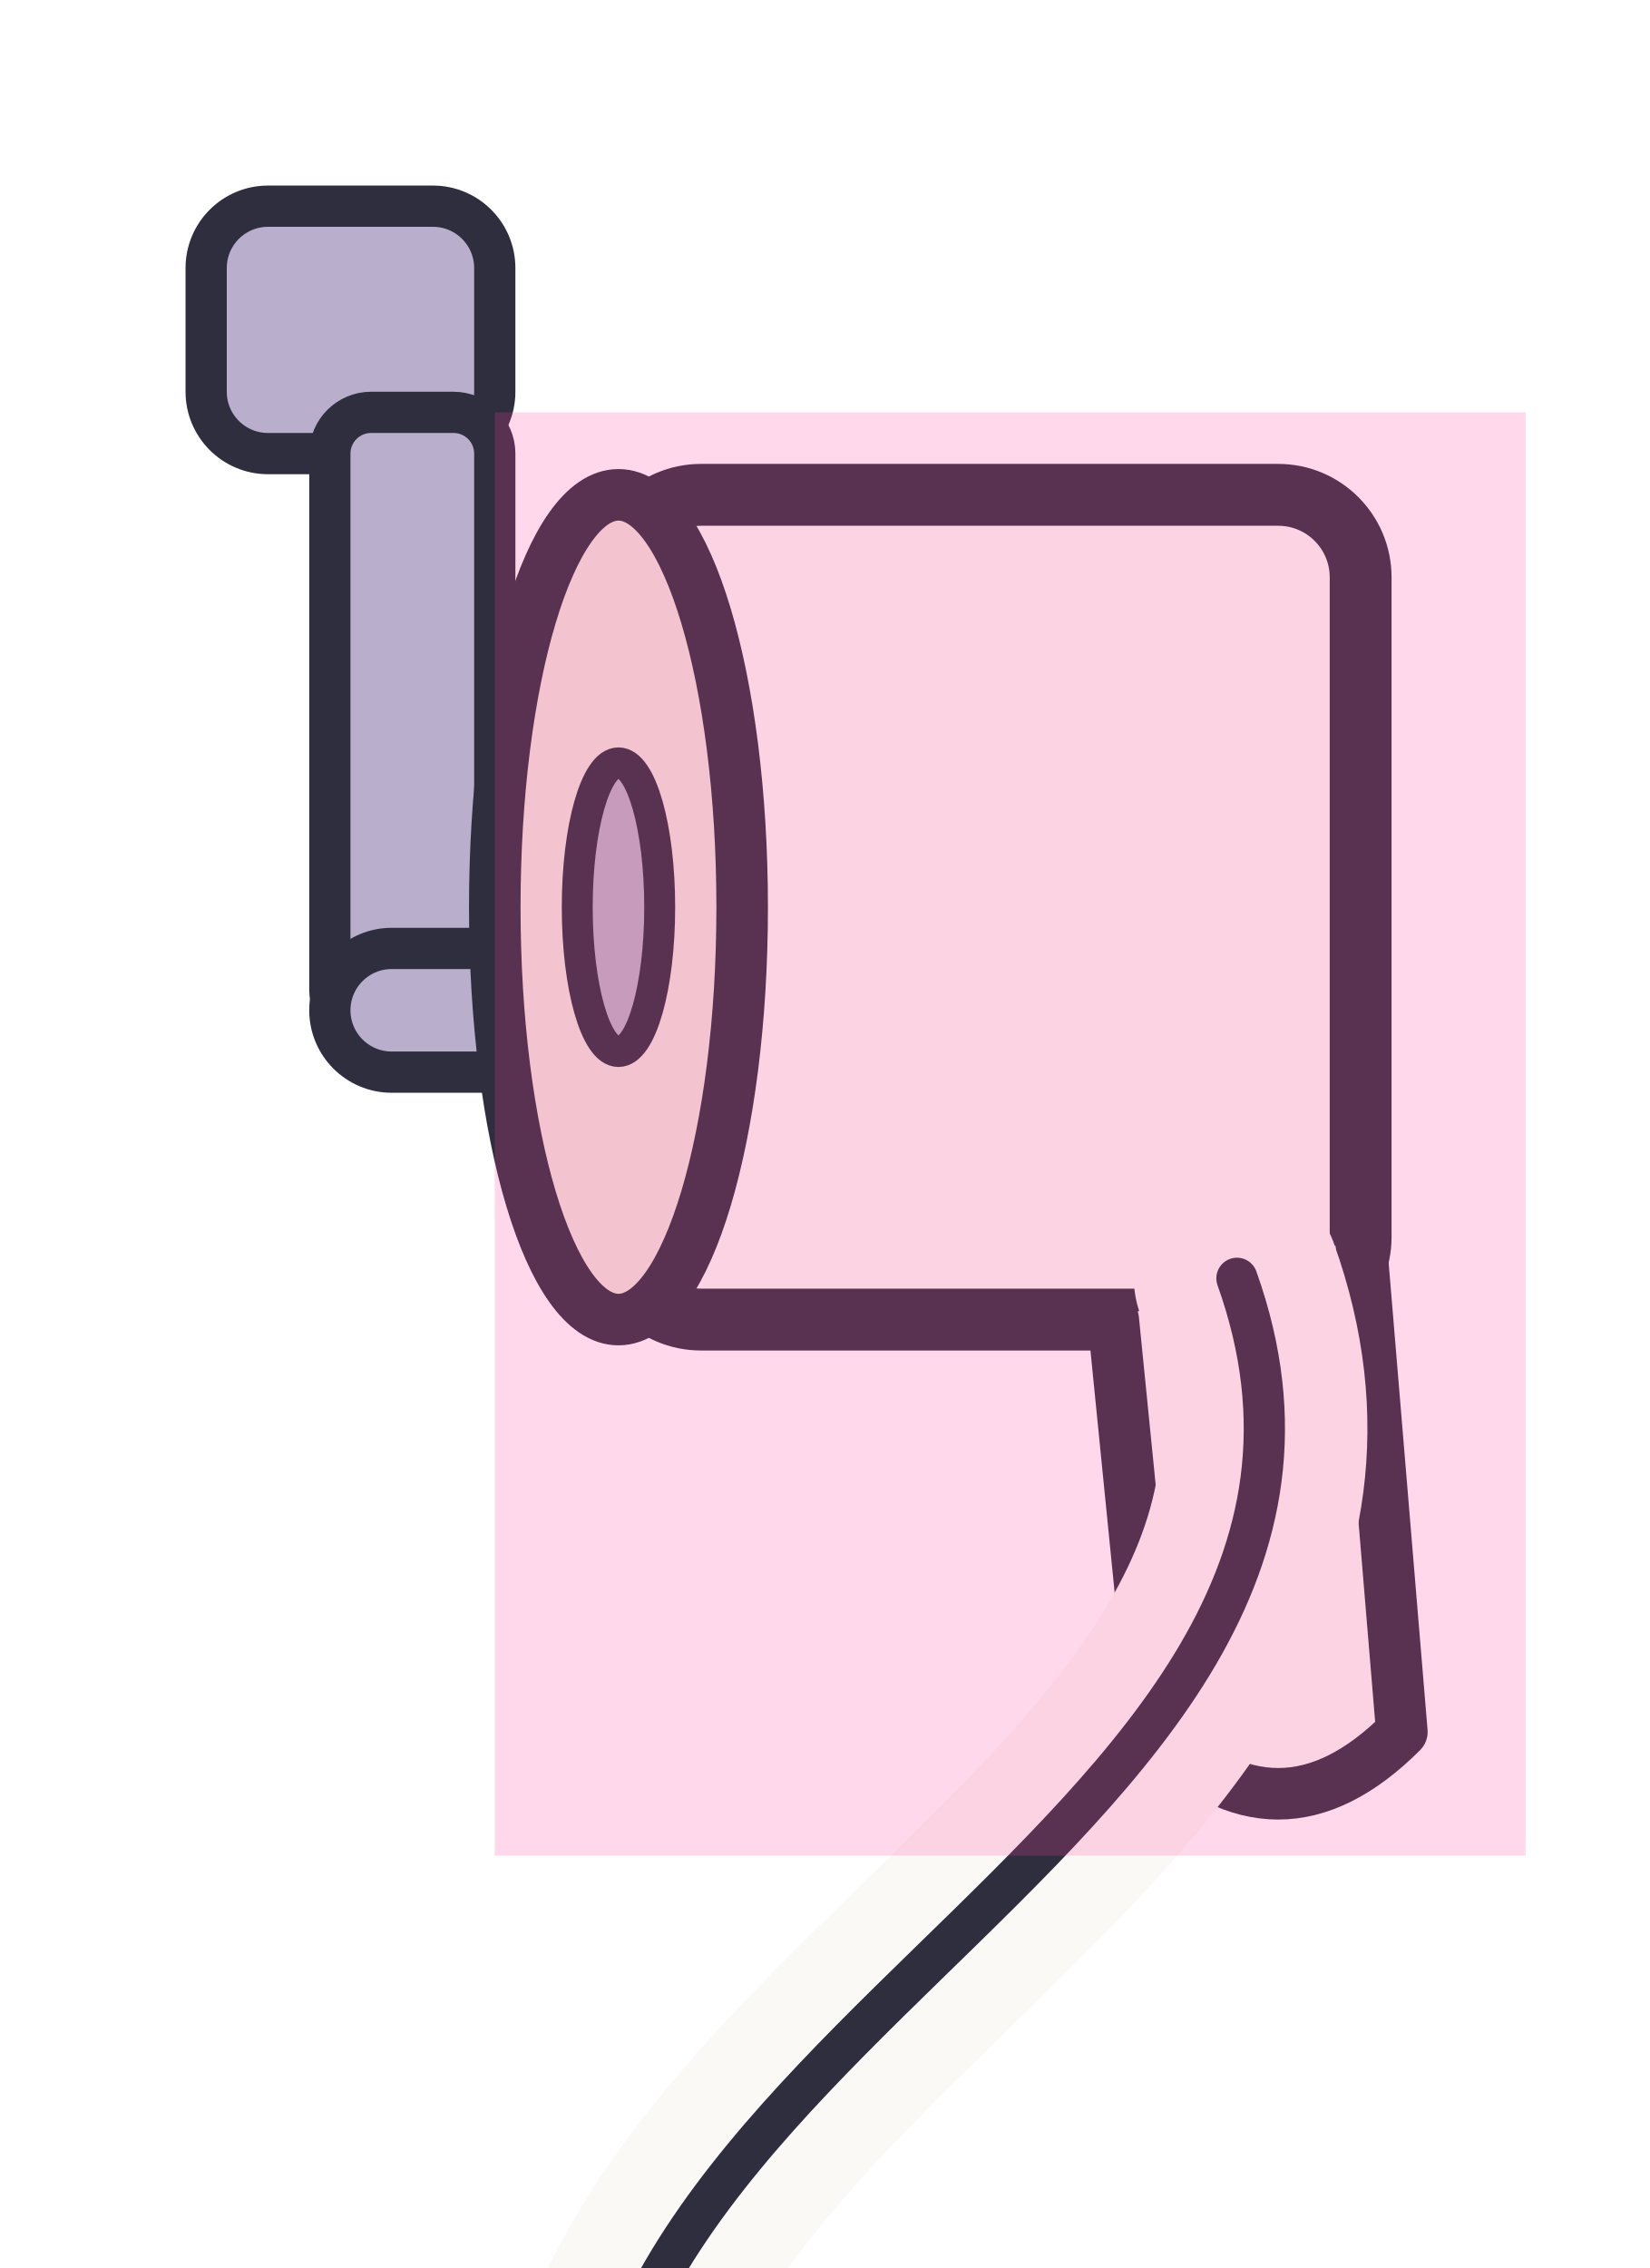
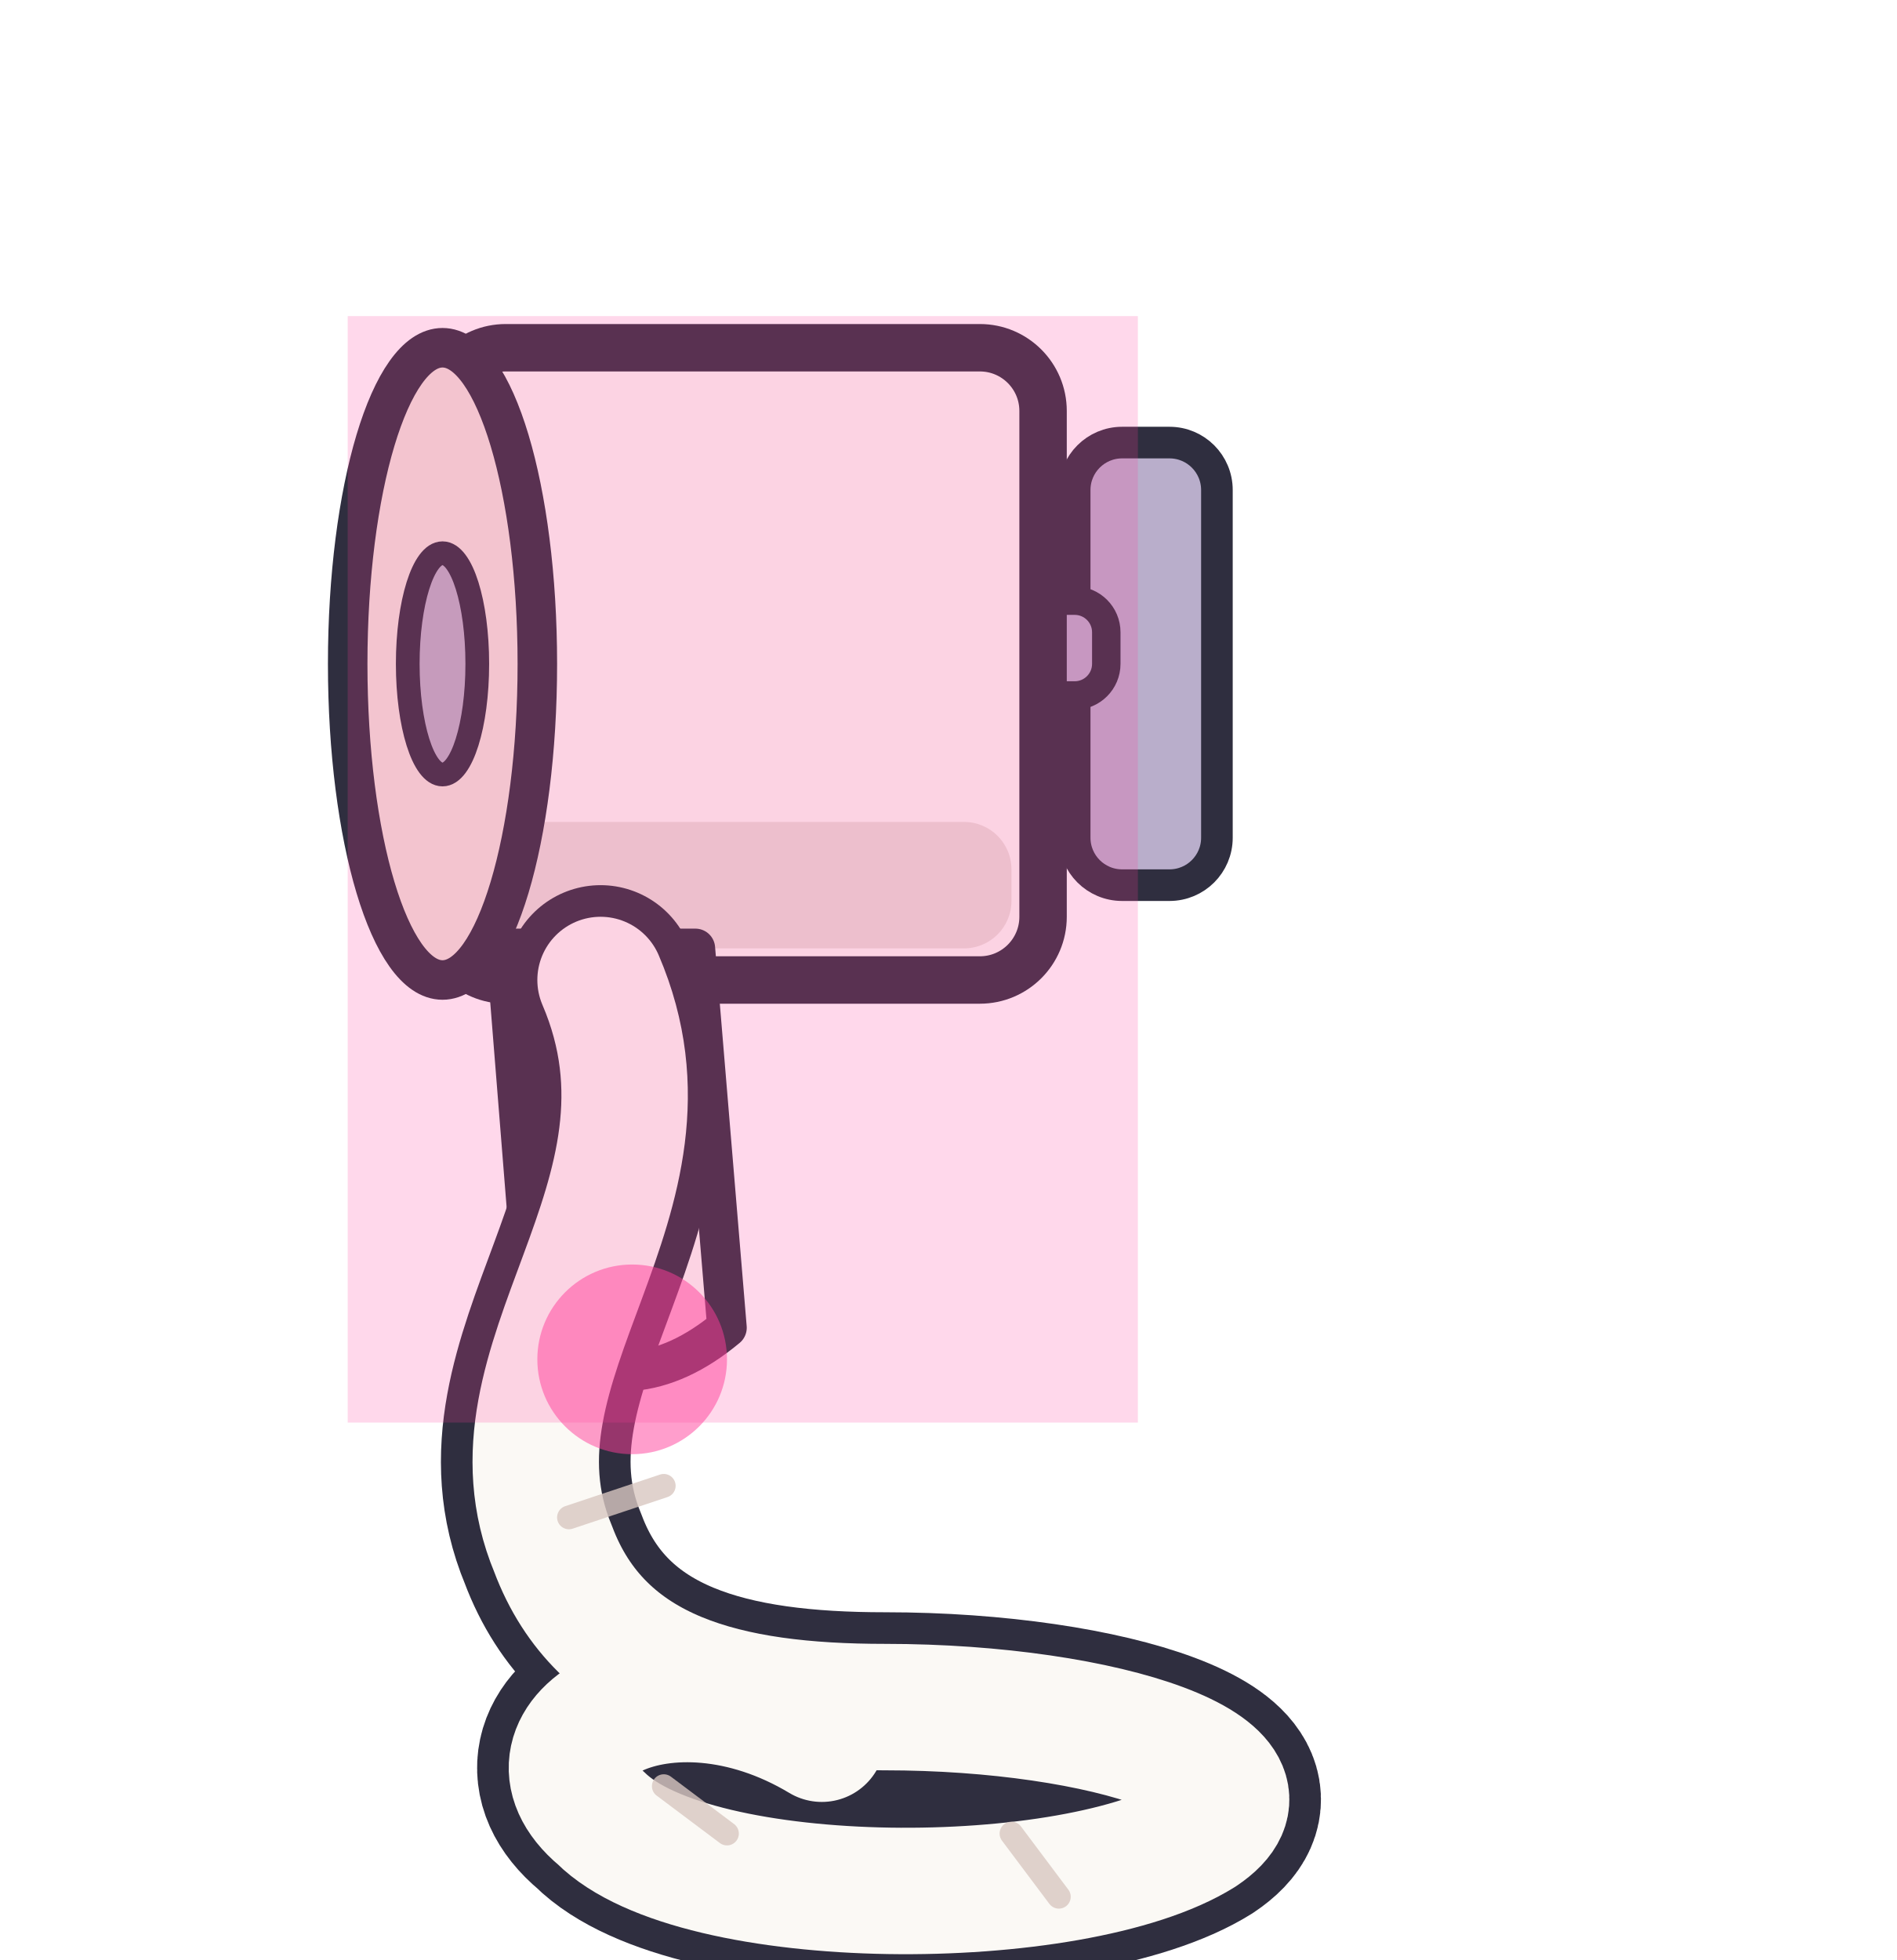
- <svg xmlns="http://www.w3.org/2000/svg" viewBox="0 0 80 110" width="80" height="110">
+ <svg xmlns="http://www.w3.org/2000/svg" viewBox="0 0 120 124" width="120" height="124">
  <g id="držák">
-     <rect x="10" y="10" width="14" height="12" rx="3" fill="#B9AECB" stroke="#2F2E3F" stroke-width="2" stroke-linejoin="round" stroke-linecap="round" />
-     <rect x="16" y="20" width="8" height="30" rx="2" fill="#B9AECB" stroke="#2F2E3F" stroke-width="2" stroke-linejoin="round" stroke-linecap="round" />
-     <rect x="16" y="46" width="50" height="6" rx="3" fill="#B9AECB" stroke="#2F2E3F" stroke-width="2" stroke-linejoin="round" stroke-linecap="round" />
+     <rect x="68" y="28" width="9" height="28" rx="3" fill="#B9AECB" stroke="#2F2E3F" stroke-width="2" stroke-linejoin="round" stroke-linecap="round" />
+     <rect x="62" y="38" width="8" height="6" rx="2" fill="#B9AECB" stroke="#2F2E3F" stroke-width="1.8" stroke-linejoin="round" stroke-linecap="round" />
  </g>
  <g id="role">
-     <rect x="30" y="24" width="36" height="40" rx="4" fill="#FBF9F5" stroke="#2F2E3F" stroke-width="3" stroke-linejoin="round" stroke-linecap="round" />
-     <ellipse cx="30" cy="44" rx="6" ry="20" fill="#F0E6DC" stroke="#2F2E3F" stroke-width="2.5" stroke-linejoin="round" stroke-linecap="round" />
-     <ellipse cx="30" cy="44" rx="2" ry="7" fill="#B8B3C4" stroke="#2F2E3F" stroke-width="1.5" stroke-linejoin="round" stroke-linecap="round" />
-     <path d="M 66 60 L 68 84 Q 62 90 56 84 L 54 64" fill="#FBF9F5" stroke="#2F2E3F" stroke-width="2.5" stroke-linejoin="round" stroke-linecap="round" />
+     <rect x="28" y="22" width="38" height="40" rx="4" fill="#FBF9F5" stroke="#2F2E3F" stroke-width="3" stroke-linejoin="round" stroke-linecap="round" />
+     <rect x="30" y="52" width="34" height="8" rx="3" fill="#D8C7C0" stroke="none" opacity="0.5" />
+     <ellipse cx="28" cy="42" rx="6" ry="20" fill="#F0E6DC" stroke="#2F2E3F" stroke-width="2.5" stroke-linejoin="round" stroke-linecap="round" />
+     <ellipse cx="28" cy="42" rx="2.2" ry="7" fill="#B8B3C4" stroke="#2F2E3F" stroke-width="1.5" stroke-linejoin="round" stroke-linecap="round" />
  </g>
-   <g id="stav: rozmotaný" data-state="hidden">
-     <path d="M 60 62 C 70 90 20 100 30 130 C 36 150 70 140 60 170" fill="none" stroke="#FBF9F5" stroke-width="10" stroke-linejoin="round" stroke-linecap="round" />
-     <path d="M 60 62 C 70 90 20 100 30 130 C 36 150 70 140 60 170" fill="none" stroke="#2F2E3F" stroke-width="2" stroke-linejoin="round" stroke-linecap="round" />
+   <g id="konec">
+     <path d="M 32 60 L 44 60 L 46 84 Q 40 89 34 85 Z" fill="#FBF9F5" stroke="#2F2E3F" stroke-width="2.5" stroke-linejoin="round" stroke-linecap="round" />
+     <path d="M 35 72 L 44 72" fill="none" stroke="#D8C7C0" stroke-width="1.5" stroke-linejoin="round" stroke-linecap="round" opacity="0.8" />
  </g>
-   <rect id="@dotyk role" x="24" y="20" width="50" height="70" fill="#FF3D9A" opacity="0.2" />
+   <g id="stav: rozmotaný" data-state="hidden" data-replaces="konec" data-pose="38 62 56 118 0 1 1">
+     <path d="M 38 62 C 44 76 30 86 35 98 C 38 106 46 108 56 108 C 70 108 82 112 76 116 C 68 121 44 121 38 115 C 32 110 42 104 52 110" fill="none" stroke="#2F2E3F" stroke-width="12" stroke-linejoin="round" stroke-linecap="round" />
+     <path d="M 38 62 C 44 76 30 86 35 98 C 38 106 46 108 56 108 C 70 108 82 112 76 116 C 68 121 44 121 38 115 C 32 110 42 104 52 110" fill="none" stroke="#FBF9F5" stroke-width="8" stroke-linejoin="round" stroke-linecap="round" />
+     <path d="M 36 96 l 6 -2 M 64 116 l 3 4 M 42 113 l 4 3" fill="none" stroke="#D8C7C0" stroke-width="1.5" stroke-linejoin="round" stroke-linecap="round" opacity="0.8" />
+   </g>
+   <rect id="@dotyk role" x="22" y="20" width="50" height="70" fill="#FF3D9A" opacity="0.2" />
+   <circle id="@čep konec" cx="40" cy="86" r="6" fill="#FF3D9A" opacity="0.5" />
</svg>
